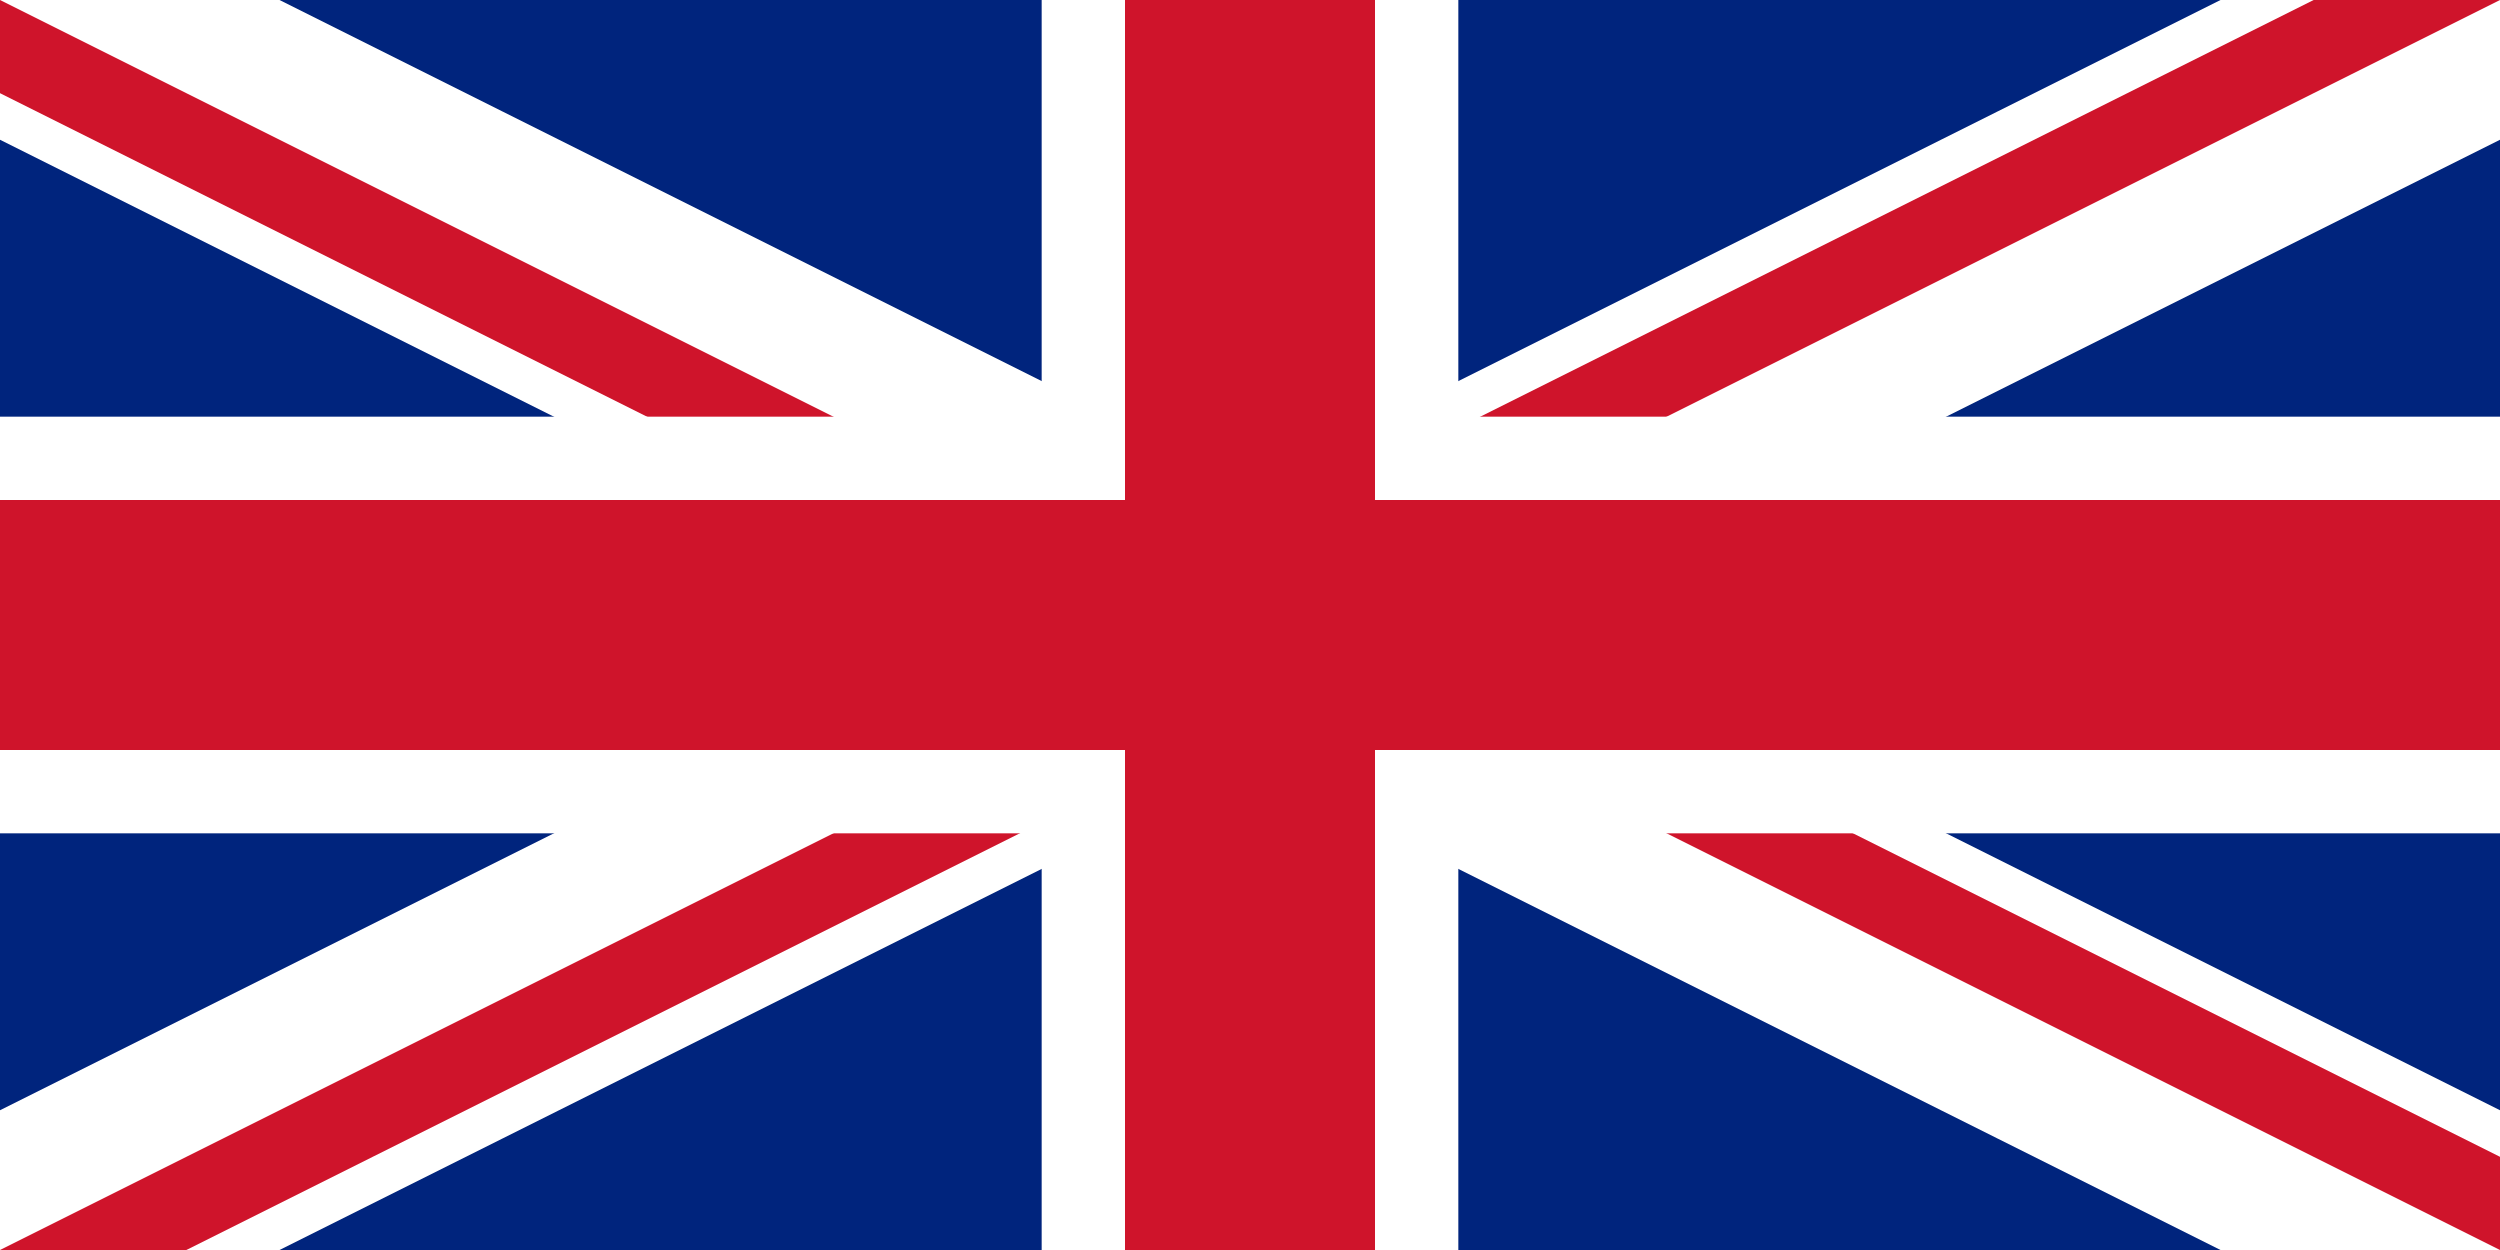
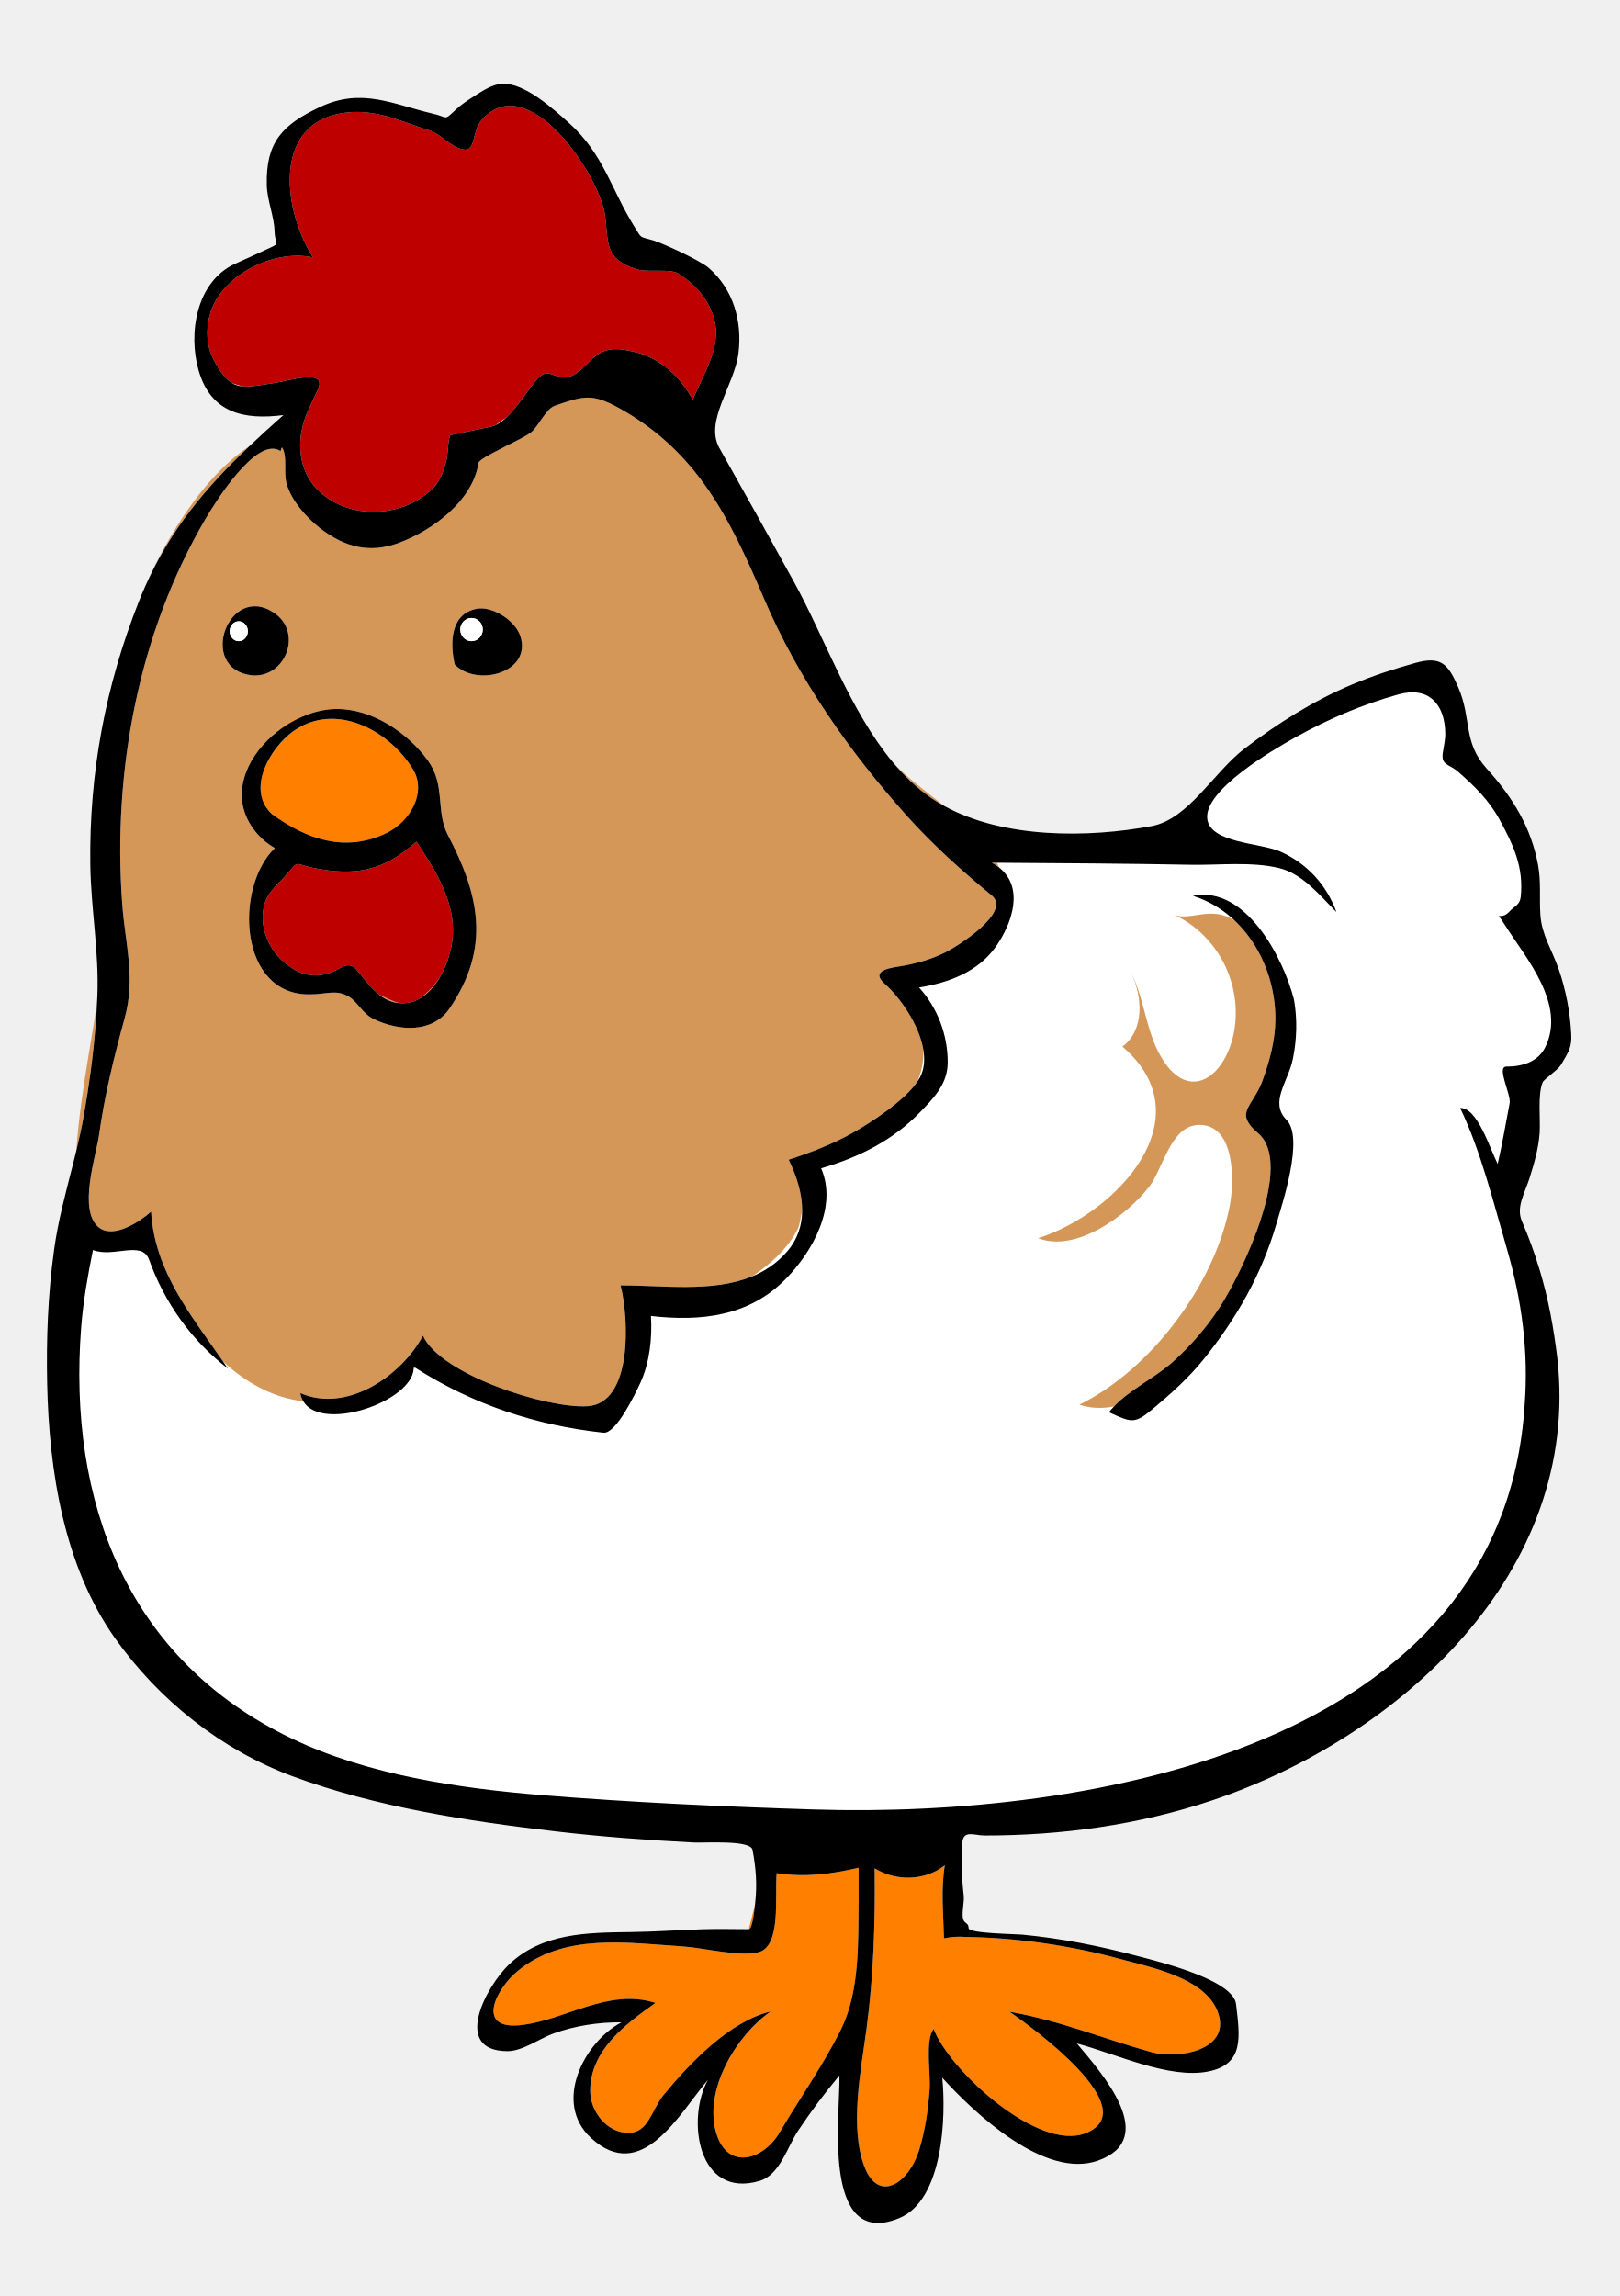
- <svg xmlns="http://www.w3.org/2000/svg" viewBox="0 0 60 30">
-   <clipPath id="t">
-     <path d="M30,15 h30 v15 z v15 h-30 z h-30 v-15 z v-15 h30 z" />
-   </clipPath>
-   <path d="M0,0 v30 h60 v-30 z" fill="#00247d" />
-   <path d="M0,0 L60,30 M60,0 L0,30" stroke="#fff" stroke-width="6" />
-   <path d="M0,0 L60,30 M60,0 L0,30" clip-path="url(#t)" stroke="#cf142b" stroke-width="4" />
-   <path d="M30,0 v30 M0,15 h60" stroke="#fff" stroke-width="10" />
-   <path d="M30,0 v30 M0,15 h60" stroke="#cf142b" stroke-width="6" />
+ <svg xmlns="http://www.w3.org/2000/svg" version="1.1" id="Layer_1" width="300" height="425.197" viewBox="0 0 300 425.197" overflow="visible" enable-background="new 0 0 300 425.197" xml:space="preserve">
+   <g>
+     <path fill="#FFFFFF" d="M170.2,199.512c-0.109,0.306-0.246,0.597-0.374,0.895c0.367-0.527,0.66-1.05,0.857-1.558   c0.521-1.359,0.58-2.885,0.317-4.458C171.06,196.025,170.841,197.717,170.2,199.512z" />
+     <path fill="#FFFFFF" d="M93.818,77.278c-0.705,0.473-1.39,0.959-2.061,1.452C92.46,78.416,93.149,77.909,93.818,77.278z" />
+     <path fill="#FFFFFF" d="M45.029,71.564c-0.708-0.167-1.4-0.36-2.052-0.611C43.605,71.329,44.275,71.507,45.029,71.564z" />
+     <path fill="#FFFFFF" d="M281.474,224.209c0.011-0.662,0.143-1.324,0.336-1.987C281.616,222.885,281.484,223.547,281.474,224.209z" />
+     <path fill="#FFFFFF" d="M139.439,236.271c-0.091,0.06-0.184,0.104-0.275,0.164c2.432-0.981,4.654-2.437,6.533-4.579   c2.057-2.345,2.854-4.981,2.863-7.69c-0.288,1.598-0.578,2.962-0.776,3.356C145.963,231.137,142.753,234.062,139.439,236.271z" />
+     <path fill="#FFFFFF" d="M231.007,207.527c-0.025-0.058-0.059-0.117-0.078-0.173c-0.215-0.04-0.436-0.093-0.666-0.179   C230.531,207.274,230.756,207.412,231.007,207.527z" />
+     <path fill="#FFFFFF" d="M278.8,171.448c-2.141-3.382-1.096-0.587,0.795-2.698c0.84-0.935,1.883-1.108,2.043-2.698   c0.547-5.465-1.306-9.449-3.917-14.249c-1.966-3.616-4.665-6.255-7.729-8.919c-1.663-1.448-3.14-1.098-2.786-3.511   c0.172-1.177,0.471-2.383,0.452-3.578c-0.08-5.477-3.154-8.766-8.729-7.191c-6.654,1.88-12.784,4.462-19.017,7.933   c-4.241,2.362-16.937,9.771-16.339,15.076c0.515,4.57,9.869,4.441,13.581,6.108c4.884,2.195,8.527,6.134,10.343,11.188   c-3.074-3.085-6.234-7.116-10.687-8.173c-5.122-1.215-11.1-0.498-16.3-0.596c-11.97-0.226-23.936-0.299-35.906-0.375   c0.145,0.298,0.309,0.59,0.429,0.894c4.597,3.644,2.531,10.139-0.558,14.571c-3.313,4.752-8.773,6.754-14.271,7.643   c3.415,3.762,5.306,8.756,5.306,13.833c0,3.935-2.421,6.467-5.095,9.23c-5.098,5.275-11.372,8.399-18.354,10.42   c3.082,7.039-1.532,15.344-6.472,20.417c-6.82,7.002-15.744,7.99-25.04,6.929c0.253,4.018-0.239,8.635-1.937,12.327   c-0.79,1.718-4.481,9.551-6.865,9.292c-12.501-1.353-24.205-5.229-34.814-12.017c-0.104,0.046-0.212,0.092-0.326,0.141   c-0.324,6.165-17.045,11.832-20.454,6.043c-5.512-0.6-10.583-3.404-14.873-7.387c0.306,0.443,0.613,0.888,0.914,1.335   c-6.706-5.153-11.718-12.172-14.593-20.168c-1.309-3.642-6.609-0.295-10.394-1.783c-0.947,4.721-1.802,9.473-2.175,14.281   c-2.51,32.261,8.503,61.532,38.833,76.116c14.244,6.85,31.229,9.323,46.813,10.584c16.581,1.34,33.521,2.118,50.173,2.637   c50.541,1.575,127.419-11.426,131.503-74.844c0.773-9.945-0.521-19.515-3.3-29.054c-2.46-8.445-4.813-18.078-8.638-26.01   c3.158-0.176,5.544,7.601,6.947,10.368c0.861-3.722,1.495-7.497,2.212-11.25c0.313-1.629-2.505-6.789-0.593-6.789   c2.94,0,5.848-0.869,7.189-3.597C290.088,185.957,282.539,177.357,278.8,171.448z M238.263,207.392   c3.278,3.324-0.775,15.481-1.902,19.333c-2.742,9.356-7.352,17.397-13.424,24.967c-2.765,3.448-6.16,6.484-9.548,9.309   c-3.274,2.728-3.814,2.458-8.012,0.528c0.28-0.37,0.605-0.716,0.93-1.061c-2.201,0.415-4.358,0.355-6.4-0.338   c13.23-6.462,25.142-22.375,27.852-36.916c0.854-4.583,0.98-14.89-5.624-14.898c-5.35-0.007-6.725,8.126-9.311,11.448   c-4.263,5.475-13.61,12.23-20.558,9.537c14.358-4.522,31.112-22.229,15.602-35.477c4.117-3.062,3.728-9.21,1.634-13.667   c-0.303-0.646-0.642-1.258-1.006-1.819c0.364,0.561,0.703,1.172,1.006,1.819c2.661,5.359,2.743,11.668,6.18,16.619   c5.093,7.338,11.432,2.188,12.868-5.741c1.594-8.774-2.986-17.898-11.185-21.667c2.948,1.356,7.025-1.812,11.287,1.154   c0.099,0.069,0.186,0.153,0.284,0.226c-2.223-2.177-4.908-3.88-8.012-4.854c9.799-1.979,16.786,11.591,18.723,19.254   c0.631,3.618,0.525,7.358-0.212,10.95C238.56,200.368,235.04,204.127,238.263,207.392z" />
+     <path fill="#FFFFFF" d="M289.114,197.15c-0.613,1.049-3.154,2.668-3.417,3.285c-0.475,1.099-0.576,2.802-0.576,4.542   c0-1.741,0.102-3.443,0.576-4.542C285.96,199.819,288.501,198.2,289.114,197.15z" />
+     <path fill="#FFFFFF" d="M236.122,186.658c0.003,0.054,0.009,0.106,0.013,0.16C236.131,186.764,236.125,186.71,236.122,186.658z" />
+     <path fill="#FFFFFF" d="M285.139,209.744c-0.182,2.899-1.024,5.705-1.882,8.463C284.114,215.45,284.957,212.644,285.139,209.744z" />
+     <path fill="#FFFFFF" d="M10.024,231.374c0.736-5.305,2.13-10.418,3.432-15.551C12.154,220.956,10.76,226.069,10.024,231.374z" />
+     <path fill="#FF7F00" d="M222.772,366.08c0.271,0.118,0.54,0.239,0.802,0.361C223.313,366.319,223.044,366.198,222.772,366.08z" />
+     <path fill="#FF7F00" d="M218.235,364.39c0.256,0.084,0.511,0.17,0.766,0.255C218.746,364.558,218.491,364.474,218.235,364.39z" />
+     <path fill="#FF7F00" d="M219.84,364.937c0.254,0.09,0.507,0.181,0.759,0.275C220.347,365.117,220.096,365.028,219.84,364.937z" />
+     <path fill="#FF7F00" d="M221.94,365.727c-0.16-0.066-0.328-0.126-0.492-0.19c0.252,0.099,0.504,0.197,0.748,0.3   C222.11,365.799,222.028,365.761,221.94,365.727z" />
+     <path fill="#FF7F00" d="M216.652,363.892c0.252,0.077,0.508,0.155,0.763,0.235C217.158,364.047,216.904,363.969,216.652,363.892z" />
+     <path fill="#FF7F00" d="M210.648,362.236c0.301,0.08,0.698,0.183,1.132,0.295C211.347,362.419,210.949,362.316,210.648,362.236z" />
+     <path fill="#FF7F00" d="M212.499,362.721c0.175,0.046,0.374,0.099,0.562,0.15C212.869,362.819,212.678,362.767,212.499,362.721z" />
+     <path fill="#FF7F00" d="M215.155,363.448c0.233,0.068,0.477,0.139,0.717,0.21C215.628,363.587,215.391,363.517,215.155,363.448z" />
+     <path fill="#FF7F00" d="M213.759,363.059c0.204,0.057,0.423,0.116,0.637,0.177C214.181,363.175,213.965,363.115,213.759,363.059z" />
+     <path fill="#FF7F00" d="M225.378,367.365c0.228,0.13,0.445,0.263,0.658,0.397C225.823,367.628,225.605,367.495,225.378,367.365z" />
+     <path fill="#FF7F00" d="M224.131,366.707c0.253,0.122,0.498,0.248,0.734,0.376C224.629,366.955,224.384,366.829,224.131,366.707z" />
+     <path fill="#FF7F00" d="M227.422,368.778c0.172,0.149,0.315,0.303,0.46,0.454C227.737,369.081,227.594,368.928,227.422,368.778z" />
+     <path fill="#FF7F00" d="M228.662,370.309c0.126,0.265,0.212,0.532,0.244,0.806C228.874,370.841,228.788,370.573,228.662,370.309z" />
+     <path fill="#FF7F00" d="M228.159,369.53c0.138,0.169,0.24,0.345,0.343,0.518C228.399,369.875,228.297,369.699,228.159,369.53z" />
+     <path fill="#FF7F00" d="M139.815,352.767c-0.667,2.546-1.113,4.504-1.151,4.504C139.314,357.271,139.673,354.098,139.815,352.767z" />
+     <path fill="#FF7F00" d="M226.484,368.057c0.201,0.137,0.384,0.279,0.563,0.421C226.868,368.336,226.686,368.195,226.484,368.057z" />
+     <path fill="#FF7F00" d="M174.823,358.963c-0.11-4.468-0.588-9.104,0.156-13.541c-3.636,2.941-9.069,2.99-12.997,0.582   c0.124,10.016-0.193,19.974-1.53,29.913c-0.999,7.425-3.164,18.143-0.326,25.415c2.633,6.739,8.207,2.939,10.08-3.097   c1.144-3.683,1.676-7.429,1.951-11.287c0.221-3.085-0.877-9.117,0.755-11.218c2.782,7.531,19.317,22.837,28.168,19.307   c11.076-4.412-10.098-19.74-14.109-22.48c9.212,1.598,17.307,4.976,26.207,7.459c5.222,1.455,15.2-0.445,12.253-7.67   c-2.473-6.07-12.188-7.991-17.647-9.479c-9.435-2.571-19.31-4.016-29.091-4.169C177.397,358.607,176.083,358.697,174.823,358.963z    M180.339,369.67c0.002-0.027,0.002-0.053,0.002-0.074c0-0.04,0-0.075,0-0.103c0,0.027,0,0.063,0,0.103   C180.341,369.617,180.341,369.643,180.339,369.67c0,0.029,0,0.046-0.002,0.084C180.337,369.82,180.337,369.756,180.339,369.67z" />
+     <path fill="#FF7F00" d="M159.014,345.898c-5.256,1.19-9.752,1.805-15.174,1.004c-0.374,4.253,0.862,13.372-3.236,14.599   c-3.314,0.994-10.306-0.789-14.058-1.032c-10.564-0.682-22.081-2.532-30.717,4.577c-4.008,3.301-7.771,10.863,0.531,9.995   c8.276-0.864,16.262-6.938,25.04-4.123c-5.53,3.897-12.095,8.763-12.095,16.289c0,3.818,3.08,7.779,7.082,7.779   c3.765,0,4.245-4.264,6.526-7.039c4.8-5.838,12.186-13.606,19.814-15.443c-6.418,4.441-12.454,14.602-10.079,22.533   c2.082,6.955,8.688,5.048,11.724-0.105c3.67-6.229,8.061-12.443,11.326-18.989c3.56-7.137,3.226-16.16,3.317-24.067   C159.014,349.882,159.014,347.891,159.014,345.898z" />
+     <path fill="#D59758" d="M172.485,147.804c0.77,0.525,1.571,1.005,2.396,1.459c-3.526-2.791-7.107-5.399-9.515-8.082   C167.483,143.715,169.819,145.98,172.485,147.804z" />
+     <path fill="#D59758" d="M46.195,82.616c-0.127,0.089-0.242,0.174-0.381,0.267c-8.06,5.431-14.843,16.423-18.897,25.643   C31.61,97.996,38.182,90.235,46.195,82.616z" />
+     <path fill="#D59758" d="M17.694,190.014c0.148-1.843,0.261-3.688,0.336-5.53c-0.159,3.918-3.171,17.488-3.889,28.578   c0.523-2.166,1.009-4.342,1.396-6.544C16.497,201.074,17.251,195.546,17.694,190.014z" />
+     <path fill="#D59758" d="M25.769,111.255c0.358-0.904,0.73-1.786,1.115-2.651C26.488,109.506,26.109,110.396,25.769,111.255z" />
+     <path fill="#D59758" d="M76.625,253.119c0.004,0.109-0.01,0.217-0.017,0.326c0.113-0.049,0.222-0.095,0.326-0.141   C76.832,253.241,76.728,253.185,76.625,253.119z" />
+     <path fill="#D59758" d="M183.681,159.758c0.511,0.273,0.948,0.58,1.354,0.9c-0.12-0.304-0.284-0.596-0.429-0.894   C184.298,159.763,183.987,159.76,183.681,159.758z" />
+     <path fill="#D59758" d="M55.617,257.985c8.641,3.788,18.795-3.247,22.706-10.632c3.279,7.231,22.985,13.559,30.504,13.064   c8.317-0.547,7.689-16.168,6.101-22.374c7.599-0.041,16.882,1.354,24.236-1.609c0.091-0.061,0.185-0.104,0.275-0.164   c3.313-2.209,6.523-5.134,8.344-8.749c0.198-0.395,0.488-1.759,0.776-3.356c0.01-3.148-1.048-6.395-2.492-9.396   c4.295-1.414,8.347-2.965,12.254-5.21c2.967-1.706,8.995-5.555,11.504-9.153c0.128-0.297,0.265-0.588,0.374-0.895   c0.641-1.795,0.859-3.487,0.801-5.121c-0.771-4.651-4.358-9.724-7.163-12.206c-2.968-2.63,1.634-3.01,3.29-3.306   c2.771-0.493,5.444-1.269,7.957-2.513c1.995-0.987,12.398-7.394,8.567-10.548c-5.464-4.495-10.784-9.26-15.521-14.527   c-10.824-12.038-20.292-25.565-26.676-40.515c-6.266-14.671-12.261-27.143-26.81-35.204c-4.978-2.758-6.574-2.28-11.92-0.418   c-1.606,0.559-3.02,3.787-4.349,4.89c-1.625,1.35-9.602,4.646-9.761,5.687c-1.08,7.025-8.407,12.425-14.695,14.784   c-5.428,2.036-10.077,0.848-14.642-2.698c-2.516-1.954-5.324-5.1-6.207-8.251c-0.611-2.18,0.242-4.972-0.849-6.718   c-0.13,0.212-0.219,0.442-0.266,0.688c-4.428-2.948-12.213,9.673-13.952,12.642c-12.25,20.916-17.181,46.44-15.373,71.164   c0.562,7.685,2.548,13.624,0.427,21.327c-1.945,7.059-3.703,14.254-4.713,21.512c-0.528,3.806-4.019,14.116,0.03,17.179   c2.714,2.053,7.534-1.11,9.603-2.964c0.678,11.093,7.418,19.182,13.304,27.706c4.29,3.982,9.361,6.787,14.873,7.387   C55.898,259.053,55.71,258.557,55.617,257.985z M88.349,112.734c2.832-0.5,7.098,2.134,8.037,5.131   c2.119,6.755-8.154,9.403-12.174,5.183C83.314,119.167,83.369,113.613,88.349,112.734z M50.737,113.475   c5.458,3.658,2.119,12.174-4.138,11.584C36.453,123.856,42.324,107.837,50.737,113.475z M50.896,157.061   c-1.148-0.675-2.243-1.518-3.131-2.513c-5.166-5.8-3.018-12.716,1.806-17.49c1.656-2.115,4.136-3.821,7.41-4.735   c1.719-0.63,3.488-0.995,5.214-1.023c6.578-0.106,13.254,4.325,17.029,9.521c3.349,4.609,1.418,9.426,3.713,13.805   c5.897,11.25,7.953,20.955,0.292,32.16c-3.089,4.521-9.199,4.22-13.979,1.958c-2.138-1.012-2.936-3.12-4.563-4.125   c-2.381-1.472-4.216-0.483-7.162-0.476C44.145,184.479,43.379,164.277,50.896,157.061z" />
+     <path fill="#D59758" d="M80.866,89.597c-0.189,0.229-0.379,0.456-0.572,0.68c0.11-0.116,0.231-0.221,0.336-0.341   C80.719,89.836,80.784,89.707,80.866,89.597z" />
+     <path fill="#D59758" d="M79.906,182.988c-0.835,0.874-1.563,1.514-2.225,1.972c1.561-0.874,2.875-2.376,3.889-4.155   C81.071,181.589,80.53,182.335,79.906,182.988z" />
+     <path fill="#D59758" d="M74.02,185.782c-1.092-0.261-2.255-0.884-3.779-1.559C71.336,185.086,72.572,185.682,74.02,185.782z" />
+     <path fill="none" stroke="#D59758" stroke-width="0" stroke-linecap="round" stroke-linejoin="round" d="M208.495,178.338   c0.364,0.561,0.703,1.172,1.006,1.819" />
+     <path fill="#D59758" d="M217.313,252.114c3.271-2.978,6.192-6.318,8.596-10.051c4.058-6.3,13.858-26.45,7.086-32.207   c-1.071-0.911-1.683-1.656-1.987-2.329c-0.251-0.115-0.476-0.253-0.744-0.352c0.23,0.085,0.451,0.139,0.666,0.179   c-0.793-2.104,1.535-3.541,2.885-7.236c1.351-3.7,2.389-7.548,2.387-11.532c0-0.59-0.025-1.18-0.065-1.769   c-0.004-0.054-0.01-0.106-0.013-0.16c-0.454-5.951-2.981-11.79-7.187-15.91c-0.099-0.073-0.186-0.157-0.284-0.226   c-4.262-2.966-8.339,0.202-11.287-1.154c8.198,3.769,12.778,12.894,11.185,21.667c-1.437,7.929-7.775,13.079-12.868,5.741   c-3.437-4.951-3.519-11.26-6.18-16.619c2.094,4.457,2.483,10.605-1.634,13.667c15.511,13.248-1.243,30.955-15.602,35.477   c6.947,2.693,16.295-4.063,20.558-9.537c2.586-3.322,3.961-11.455,9.311-11.448c6.604,0.009,6.478,10.315,5.624,14.898   c-2.71,14.541-14.621,30.454-27.852,36.916c2.042,0.693,4.199,0.753,6.4,0.338C209.328,257.271,214.104,255.041,217.313,252.114z" />
+     <path fill="#BF0000" d="M82.727,85.069c0.19-0.761,0.28-4.402,0.78-4.506c2.479-0.518,4.959-1.036,7.438-1.555   c0.272-0.057,0.543-0.159,0.813-0.279c0.671-0.493,1.355-0.979,2.061-1.452c2.137-2.014,4.064-5.218,5.54-6.92   c2.207-2.546,2.964-0.194,5.65-0.522c1.667-0.203,3.196-1.917,4.303-3.021c2.48-2.474,4.531-2.488,7.951-1.713   c4.94,1.119,8.635,4.551,11.035,8.913c1.994-4.842,5.5-9.862,3.898-15.181c-1.078-3.578-3.418-6.13-6.494-8.148   c-1.521-0.997-5.709-0.2-7.67-0.792c-6.125-1.85-5.339-4.96-5.968-9.944c-0.93-7.378-14.323-27.51-22.864-17.721   c-2.105,2.414-0.726,6.585-4.285,5.194c-1.964-0.768-3.312-2.617-5.45-3.29c-4.645-1.461-9.104-3.629-14.138-3.385   C50.433,21.47,52.003,38.2,57.951,47.672c-7.134-1.567-16.751,3.156-18.965,10.182c-0.901,2.863-0.824,6.156,0.61,8.833   c1.226,2.29,2.246,3.587,3.38,4.265c0.652,0.251,1.344,0.444,2.052,0.611c1.496,0.113,3.341-0.269,5.973-0.67   c2.288-0.295,9.677-2.795,7.873,1.224c-0.843,1.881-1.874,3.744-2.515,5.705c-1.504,4.605-0.901,9.798,2.812,13.224   c5.935,5.476,15.944,4.683,21.122-0.77c0.192-0.225,0.382-0.451,0.572-0.68C81.824,88.322,82.357,86.541,82.727,85.069z" />
+     <path fill="#BF0000" d="M81.57,180.805c1.482-2.598,2.323-5.785,2.323-8.484c0-6.062-3.529-11.608-6.791-16.477   c-6.021,5.486-11.37,6.468-19.152,4.866c-3.727-0.768-2.334-1.593-5.251,1.64c-1.663,1.844-3.332,3.05-3.873,5.713   c-0.867,4.264,1.483,8.894,5.093,11.107c2.008,1.44,4.414,1.805,6.843,1.112c2.462-0.703,3.647-2.742,5.465-0.477   c1.217,1.518,2.482,3.216,4.013,4.418c1.524,0.674,2.687,1.298,3.779,1.559c0.585,0.041,1.203,0.009,1.864-0.132   c0.63-0.134,1.229-0.373,1.798-0.69c0.662-0.458,1.389-1.099,2.225-1.972C80.53,182.335,81.071,181.589,81.57,180.805z" />
+     <path fill="#FF7F00" d="M50.366,150.766c6.35,4.623,13.456,7.191,21.14,3.544c4.416-2.096,7.606-7.54,4.961-11.874   c-4.425-7.248-14.383-12.559-22.175-7.01C50.056,138.442,45.477,146.253,50.366,150.766z" />
+     <path fill="#FF7F00" d="M56.981,132.323c-3.273,0.914-5.753,2.62-7.41,4.735C51.664,134.986,54.258,133.32,56.981,132.323z" />
+     <path fill="none" stroke="#000000" stroke-width="0" stroke-linecap="round" stroke-linejoin="round" d="M180.341,369.493   c0,0.027,0,0.063,0,0.103c0,0.021,0,0.047-0.002,0.074" />
+     <path d="M285.697,200.435c0.263-0.616,2.804-2.235,3.417-3.285c1.142-1.968,1.823-2.871,1.889-4.78   c0.008-0.272,0.004-0.566-0.015-0.886c-0.211-4.051-0.995-8.161-2.319-11.996c-1.251-3.61-3.144-6.331-3.396-10.05   c-0.211-3.092,0.146-6.046-0.415-9.157c-1.276-7.073-4.749-12.676-9.509-17.926c-4.46-4.921-2.742-9.162-5.277-15.049   c-1.935-4.496-3.289-5.842-8.016-4.524c-4.001,1.115-7.864,2.385-11.691,3.995c-7.167,3.016-13.691,7.148-19.861,11.845   c-5.708,4.343-10.383,13.092-17.221,14.365c-11.769,2.19-27.394,2.345-38.402-3.725c-0.824-0.454-1.626-0.935-2.396-1.459   c-2.666-1.824-5.002-4.088-7.119-6.622c-7.979-9.545-12.658-23.132-18.315-33.405c-4.567-8.292-9.183-16.553-13.821-24.805   c-2.813-5.004,2.761-11.562,3.524-17.516c0.756-5.891-0.928-11.864-5.487-15.826c-1.701-1.477-8.618-4.583-10.057-5.031   c-2.948-0.92-2.204-0.183-3.736-2.639c-4.268-6.839-5.724-13.508-12.149-19.228c-2.772-2.467-8.195-7.488-12.413-7.22   c-1.732,0.11-3.673,1.383-5.146,2.328c-1.121,0.719-2.314,1.494-3.289,2.406c-2.357,2.206-1.428,1.474-4.244,0.821   c-7.399-1.716-13.198-4.911-20.972-1.248c-6.996,3.296-10.046,6.5-9.851,14.472c0.071,2.892,1.36,5.723,1.433,8.517   c0.073,2.806,1.384,2.055-1.591,3.438c-1.871,0.87-3.747,1.729-5.631,2.57c-7.248,3.236-8.857,12.923-6.809,19.884   c2.279,7.75,8.31,9.121,15.676,8.172c-2.184,1.934-4.282,3.835-6.292,5.745c-8.014,7.619-14.585,15.38-19.278,25.91   c-0.011,0.025-0.022,0.052-0.034,0.078c-0.385,0.865-0.757,1.748-1.115,2.651c-6.249,15.747-9.265,31.866-9.045,48.818   c0.106,8.226,1.64,16.181,1.307,24.41c-0.075,1.842-0.188,3.687-0.336,5.53c-0.443,5.532-1.197,11.06-2.156,16.504   c-0.387,2.202-0.873,4.378-1.396,6.544c-0.224,0.922-0.451,1.843-0.685,2.762c-1.302,5.133-2.696,10.246-3.432,15.551   c-1.151,8.31-1.466,16.537-1.288,24.914c0.343,16.112,3.121,33.767,12.557,47.081c8.133,11.478,19.705,20.711,32.967,25.607   c15.332,5.661,32.211,8.262,48.795,10.196c8.425,0.983,16.878,1.604,25.347,2.043c2.047,0.105,10.589-0.519,10.954,1.349   c0.636,3.265,0.882,6.478,0.503,9.787c-0.011,0.098-0.027,0.248-0.045,0.415c-0.143,1.331-0.501,4.504-1.151,4.504   c-2.762,0-5.539-0.087-8.299,0c-4.539,0.145-9.063,0.479-13.608,0.534c-7.929,0.097-16.328,0.141-22.466,5.973   c-4.232,4.021-10.662,15.994-0.371,16.078c2.83,0.025,5.968-2.327,8.572-3.271c3.934-1.426,8.418-2.122,12.595-2.071   c-7.006,3.727-12.707,14.931-5.624,21.426c9.353,8.573,16.194-4.285,21.645-10.792c-4.05,7.298-1.903,22.163,9.602,18.724   c3.728-1.112,5.129-6.36,7.109-9.307c2.461-3.665,4.744-6.747,7.64-10.212c0.206,6.459-3.538,32.378,11.035,26.447   c8.234-3.352,8.726-18.956,8.009-26.023c5.995,6.604,19.002,18.851,28.861,15.339c11.453-4.078,0.688-16.192-3.928-21.685   c7.305,1.937,17.128,6.637,24.351,5.182c6.725-1.353,5.81-6.531,5.12-12.497c-0.032-0.273-0.118-0.541-0.244-0.806   c-0.04-0.088-0.109-0.173-0.16-0.261c-0.103-0.173-0.205-0.349-0.343-0.518c-0.081-0.101-0.185-0.197-0.277-0.298   c-0.145-0.151-0.288-0.305-0.46-0.454c-0.114-0.102-0.246-0.2-0.374-0.301c-0.18-0.142-0.362-0.284-0.563-0.421   c-0.142-0.101-0.295-0.197-0.448-0.294c-0.213-0.135-0.431-0.268-0.658-0.397c-0.166-0.095-0.337-0.189-0.513-0.282   c-0.236-0.128-0.481-0.254-0.734-0.376c-0.183-0.091-0.366-0.179-0.557-0.266c-0.262-0.122-0.53-0.243-0.802-0.361   c-0.193-0.082-0.38-0.164-0.576-0.244c-0.244-0.103-0.496-0.201-0.748-0.3c-0.282-0.109-0.563-0.219-0.85-0.324   c-0.252-0.095-0.505-0.186-0.759-0.275c-0.28-0.099-0.558-0.197-0.839-0.292c-0.255-0.085-0.51-0.171-0.766-0.255   c-0.277-0.09-0.547-0.177-0.82-0.263c-0.255-0.08-0.511-0.158-0.763-0.235c-0.266-0.082-0.521-0.156-0.78-0.233   c-0.24-0.071-0.483-0.142-0.717-0.21c-0.261-0.074-0.508-0.144-0.76-0.213c-0.214-0.061-0.433-0.12-0.637-0.177   c-0.246-0.067-0.469-0.128-0.698-0.188c-0.188-0.052-0.387-0.104-0.562-0.15c-0.263-0.068-0.488-0.129-0.719-0.189   c-0.434-0.112-0.831-0.215-1.132-0.295c-7.019-1.865-14.114-3.275-21.344-3.961c-1.344-0.128-9.92-0.213-9.92-1.19   c0-1.163-0.968-0.757-1.088-2.037c-0.13-1.38,0.315-2.812,0.169-4.094c-0.364-3.198-0.454-6.443-0.25-9.658   c0.159-2.493,2.262-1.375,4.085-1.375c14.316,0,28.568-1.945,42.175-6.506c34.591-11.592,68.46-42.155,63.928-81.988   c-0.686-5.602-1.66-10.992-3.312-16.402c-0.908-2.984-1.977-5.964-3.225-8.825c-0.291-0.665-0.4-1.328-0.394-1.99   c0.011-0.662,0.143-1.324,0.336-1.987c0.387-1.327,1.024-2.66,1.447-4.015c0.857-2.758,1.7-5.563,1.882-8.463   c0.04-0.624,0.033-1.381,0.019-2.199c-0.015-0.819-0.036-1.698-0.036-2.568C285.121,203.236,285.223,201.533,285.697,200.435z    M59.172,91.047c-3.713-3.425-4.316-8.619-2.812-13.224c0.641-1.961,1.671-3.824,2.515-5.705c1.804-4.02-5.585-1.52-7.873-1.224   c-2.632,0.401-4.477,0.783-5.973,0.67c-0.754-0.057-1.424-0.235-2.052-0.611c-1.134-0.678-2.154-1.976-3.38-4.265   c-1.435-2.678-1.512-5.971-0.61-8.833c2.214-7.026,11.831-11.75,18.965-10.182c-5.948-9.472-7.518-26.202,7.374-26.923   c5.035-0.244,9.493,1.924,14.138,3.385c2.138,0.673,3.486,2.522,5.45,3.29c3.559,1.391,2.18-2.781,4.285-5.194   c8.541-9.789,21.934,10.343,22.864,17.721c0.629,4.983-0.157,8.094,5.968,9.944c1.961,0.592,6.15-0.205,7.67,0.792   c3.076,2.018,5.417,4.57,6.494,8.148c1.602,5.319-1.904,10.339-3.898,15.181c-2.399-4.362-6.095-7.794-11.035-8.913   c-3.42-0.775-5.471-0.76-7.951,1.713c-1.107,1.104-2.636,2.817-4.303,3.021c-2.686,0.328-3.443-2.024-5.65,0.522   c-1.475,1.702-3.403,4.906-5.54,6.92c-0.668,0.631-1.358,1.138-2.061,1.452c-0.269,0.12-0.54,0.222-0.813,0.279   c-2.479,0.519-4.959,1.037-7.438,1.555c-0.5,0.104-0.59,3.745-0.78,4.506c-0.369,1.472-0.902,3.252-1.861,4.528   c-0.082,0.109-0.147,0.239-0.235,0.339c-0.105,0.12-0.226,0.225-0.336,0.341C75.116,95.729,65.107,96.522,59.172,91.047z    M155.696,375.942c-3.266,6.546-7.656,12.76-11.326,18.989c-3.036,5.153-9.642,7.061-11.724,0.105   c-2.375-7.932,3.661-18.092,10.079-22.533c-7.628,1.837-15.014,9.605-19.814,15.443c-2.281,2.775-2.761,7.039-6.526,7.039   c-4.001,0-7.082-3.961-7.082-7.779c0-7.526,6.565-12.392,12.095-16.289c-8.777-2.815-16.763,3.259-25.04,4.123   c-8.301,0.868-4.539-6.694-0.531-9.995c8.636-7.109,20.153-5.259,30.717-4.577c3.752,0.243,10.744,2.026,14.058,1.032   c4.098-1.227,2.862-10.346,3.236-14.599c5.422,0.801,9.918,0.187,15.174-1.004c0,1.992,0,3.983,0,5.977   C158.922,359.782,159.256,368.806,155.696,375.942z M178.692,358.698c9.781,0.153,19.656,1.598,29.091,4.169   c5.46,1.487,15.175,3.408,17.647,9.479c2.947,7.225-7.031,9.125-12.253,7.67c-8.9-2.483-16.995-5.861-26.207-7.459   c4.012,2.74,25.186,18.068,14.109,22.48c-8.851,3.53-25.386-11.775-28.168-19.307c-1.632,2.101-0.534,8.133-0.755,11.218   c-0.275,3.858-0.808,7.604-1.951,11.287c-1.873,6.036-7.447,9.836-10.08,3.097c-2.838-7.272-0.673-17.99,0.326-25.415   c1.337-9.939,1.654-19.897,1.53-29.913c3.928,2.408,9.361,2.359,12.997-0.582c-0.744,4.437-0.267,9.073-0.156,13.541   C176.083,358.697,177.397,358.607,178.692,358.698z M278.985,197.525c-1.912,0,0.905,5.16,0.593,6.789   c-0.717,3.752-1.351,7.528-2.212,11.25c-1.403-2.767-3.789-10.543-6.947-10.368c3.824,7.932,6.178,17.565,8.638,26.01   c2.778,9.539,4.073,19.108,3.3,29.054c-4.084,63.418-80.962,76.419-131.503,74.844c-16.653-0.519-33.593-1.297-50.173-2.637   c-15.584-1.261-32.569-3.734-46.813-10.584c-30.33-14.584-41.343-43.855-38.833-76.116c0.374-4.809,1.228-9.561,2.175-14.281   c3.785,1.488,9.084-1.858,10.394,1.783c2.875,7.996,7.888,15.015,14.593,20.168c-0.301-0.447-0.607-0.892-0.914-1.335   c-5.885-8.524-12.625-16.613-13.304-27.706c-2.069,1.854-6.888,5.017-9.603,2.964c-4.049-3.063-0.559-13.373-0.03-17.179   c1.01-7.258,2.768-14.453,4.713-21.512c2.122-7.703,0.135-13.642-0.427-21.327c-1.809-24.724,3.122-50.248,15.373-71.164   c1.739-2.968,9.524-15.589,13.952-12.642c0.047-0.246,0.135-0.475,0.266-0.688c1.09,1.746,0.238,4.538,0.849,6.718   c0.883,3.151,3.691,6.297,6.207,8.251c4.565,3.545,9.214,4.733,14.642,2.698c6.288-2.359,13.616-7.759,14.695-14.784   c0.159-1.04,8.135-4.337,9.761-5.687c1.329-1.103,2.743-4.331,4.349-4.89c5.346-1.862,6.942-2.339,11.92,0.418   c14.549,8.061,20.544,20.532,26.81,35.204c6.385,14.95,15.852,28.477,26.676,40.515c4.737,5.267,10.058,10.032,15.521,14.527   c3.831,3.154-6.572,9.561-8.567,10.548c-2.513,1.244-5.186,2.02-7.957,2.513c-1.656,0.295-6.258,0.675-3.29,3.306   c2.805,2.482,6.392,7.555,7.163,12.206c0.263,1.573,0.204,3.098-0.317,4.458c-0.197,0.508-0.49,1.031-0.857,1.558   c-2.509,3.598-8.537,7.447-11.504,9.153c-3.907,2.245-7.959,3.796-12.254,5.21c1.443,3.001,2.502,6.247,2.492,9.396   c-0.009,2.709-0.806,5.346-2.863,7.69c-1.879,2.143-4.101,3.598-6.533,4.579c-7.354,2.963-16.638,1.568-24.236,1.609   c1.588,6.206,2.216,21.827-6.101,22.374c-7.519,0.494-27.225-5.833-30.504-13.064c-3.91,7.385-14.065,14.42-22.706,10.632   c0.093,0.571,0.281,1.067,0.538,1.503c3.408,5.789,20.13,0.122,20.454-6.043c0.006-0.109,0.021-0.217,0.017-0.326   c0.102,0.065,0.207,0.122,0.309,0.186c10.609,6.787,22.313,10.664,34.814,12.017c2.384,0.259,6.076-7.574,6.865-9.292   c1.698-3.692,2.189-8.31,1.937-12.327c9.296,1.062,18.22,0.073,25.04-6.929c4.94-5.073,9.554-13.378,6.472-20.417   c6.982-2.021,13.257-5.146,18.354-10.42c2.674-2.763,5.095-5.295,5.095-9.23c0-5.077-1.891-10.071-5.306-13.833   c5.497-0.889,10.957-2.891,14.271-7.643c3.089-4.433,5.154-10.928,0.558-14.571c-0.405-0.321-0.843-0.627-1.354-0.9   c0.307,0.001,0.617,0.004,0.925,0.006c11.971,0.077,23.937,0.149,35.906,0.375c5.2,0.099,11.178-0.619,16.3,0.596   c4.452,1.057,7.612,5.087,10.687,8.173c-1.815-5.054-5.459-8.993-10.343-11.188c-3.712-1.667-13.066-1.538-13.581-6.108   c-0.598-5.305,12.098-12.713,16.339-15.076c6.232-3.471,12.362-6.053,19.017-7.933c5.574-1.575,8.648,1.715,8.729,7.191   c0.019,1.195-0.28,2.401-0.452,3.578c-0.354,2.414,1.123,2.063,2.786,3.511c3.063,2.664,5.763,5.304,7.729,8.919   c2.611,4.799,4.464,8.784,3.917,14.249c-0.16,1.59-1.203,1.763-2.043,2.698c-1.891,2.111-2.936-0.685-0.795,2.698   c3.739,5.909,11.288,14.508,7.375,22.48C284.833,196.657,281.926,197.525,278.985,197.525z" />
+     <path d="M239.646,185.148c-1.937-7.663-8.924-21.232-18.723-19.254c3.104,0.974,5.789,2.677,8.012,4.854   c4.205,4.12,6.732,9.959,7.187,15.91c0.003,0.053,0.009,0.106,0.013,0.16c0.04,0.589,0.065,1.179,0.065,1.769   c0.002,3.983-1.036,7.832-2.387,11.532c-1.35,3.696-3.678,5.133-2.885,7.236c0.02,0.056,0.053,0.116,0.078,0.173   c0.305,0.673,0.916,1.418,1.987,2.329c6.772,5.757-3.028,25.907-7.086,32.207c-2.403,3.732-5.324,7.073-8.596,10.051   c-3.209,2.927-7.984,5.156-11.006,8.354c-0.324,0.345-0.649,0.69-0.93,1.061c4.197,1.93,4.737,2.199,8.012-0.528   c3.388-2.824,6.783-5.86,9.548-9.309c6.072-7.569,10.682-15.61,13.424-24.967c1.127-3.852,5.181-16.009,1.902-19.333   c-3.223-3.265,0.297-7.024,1.172-11.294C240.172,192.506,240.277,188.766,239.646,185.148z" />
+     <path d="M180.339,369.67c-0.002,0.086-0.002,0.15-0.002,0.084C180.339,369.716,180.339,369.699,180.339,369.67z" />
+     <path d="M50.737,113.475c-8.413-5.638-14.284,10.381-4.138,11.584C52.855,125.648,56.195,117.132,50.737,113.475z M44.217,118.736   c-0.928,0-1.681-0.824-1.681-1.841s0.752-1.841,1.681-1.841c0.928,0,1.68,0.824,1.68,1.841S45.145,118.736,44.217,118.736z" />
+     <path d="M64.689,184.619c1.626,1.005,2.424,3.113,4.563,4.125c4.78,2.263,10.89,2.563,13.979-1.958   c7.661-11.205,5.605-20.91-0.292-32.16c-2.295-4.379-0.365-9.196-3.713-13.805c-3.775-5.196-10.451-9.628-17.029-9.521   c-1.726,0.028-3.495,0.393-5.214,1.023c-2.724,0.997-5.317,2.663-7.41,4.735c-4.824,4.773-6.972,11.69-1.806,17.49   c0.888,0.995,1.983,1.838,3.131,2.513c-7.517,7.216-6.751,27.418,6.631,27.083C60.473,184.136,62.308,183.147,64.689,184.619z    M77.681,184.96c-0.569,0.317-1.168,0.556-1.798,0.69c-0.661,0.141-1.278,0.173-1.864,0.132c-1.448-0.1-2.683-0.696-3.779-1.559   c-1.53-1.202-2.795-2.9-4.013-4.418c-1.818-2.265-3.002-0.226-5.465,0.477c-2.43,0.693-4.835,0.328-6.843-1.112   c-3.61-2.213-5.96-6.843-5.093-11.107c0.542-2.663,2.21-3.869,3.873-5.713c2.917-3.233,1.524-2.408,5.251-1.64   c7.782,1.602,13.131,0.62,19.152-4.866c3.261,4.869,6.791,10.415,6.791,16.477c0,2.7-0.841,5.886-2.323,8.484   C80.556,182.584,79.242,184.086,77.681,184.96z M54.292,135.426c7.792-5.549,17.75-0.238,22.175,7.01   c2.646,4.334-0.545,9.778-4.961,11.874c-7.684,3.647-14.79,1.079-21.14-3.544C45.477,146.253,50.056,138.442,54.292,135.426z" />
+     <path d="M96.386,117.865c-0.939-2.997-5.205-5.631-8.037-5.131c-4.98,0.879-5.035,6.433-4.137,10.314   C88.232,127.268,98.505,124.62,96.386,117.865z M87.324,114.445c1.15,0,2.082,0.96,2.082,2.146c0,1.184-0.932,2.145-2.082,2.145   c-1.149,0-2.082-0.961-2.082-2.145C85.242,115.405,86.175,114.445,87.324,114.445z" />
+     <ellipse fill="#FFFFFF" cx="44.217" cy="116.895" rx="1.681" ry="1.841" />
+     <ellipse fill="#FFFFFF" cx="87.324" cy="116.591" rx="2.082" ry="2.145" />
+   </g>
</svg>
